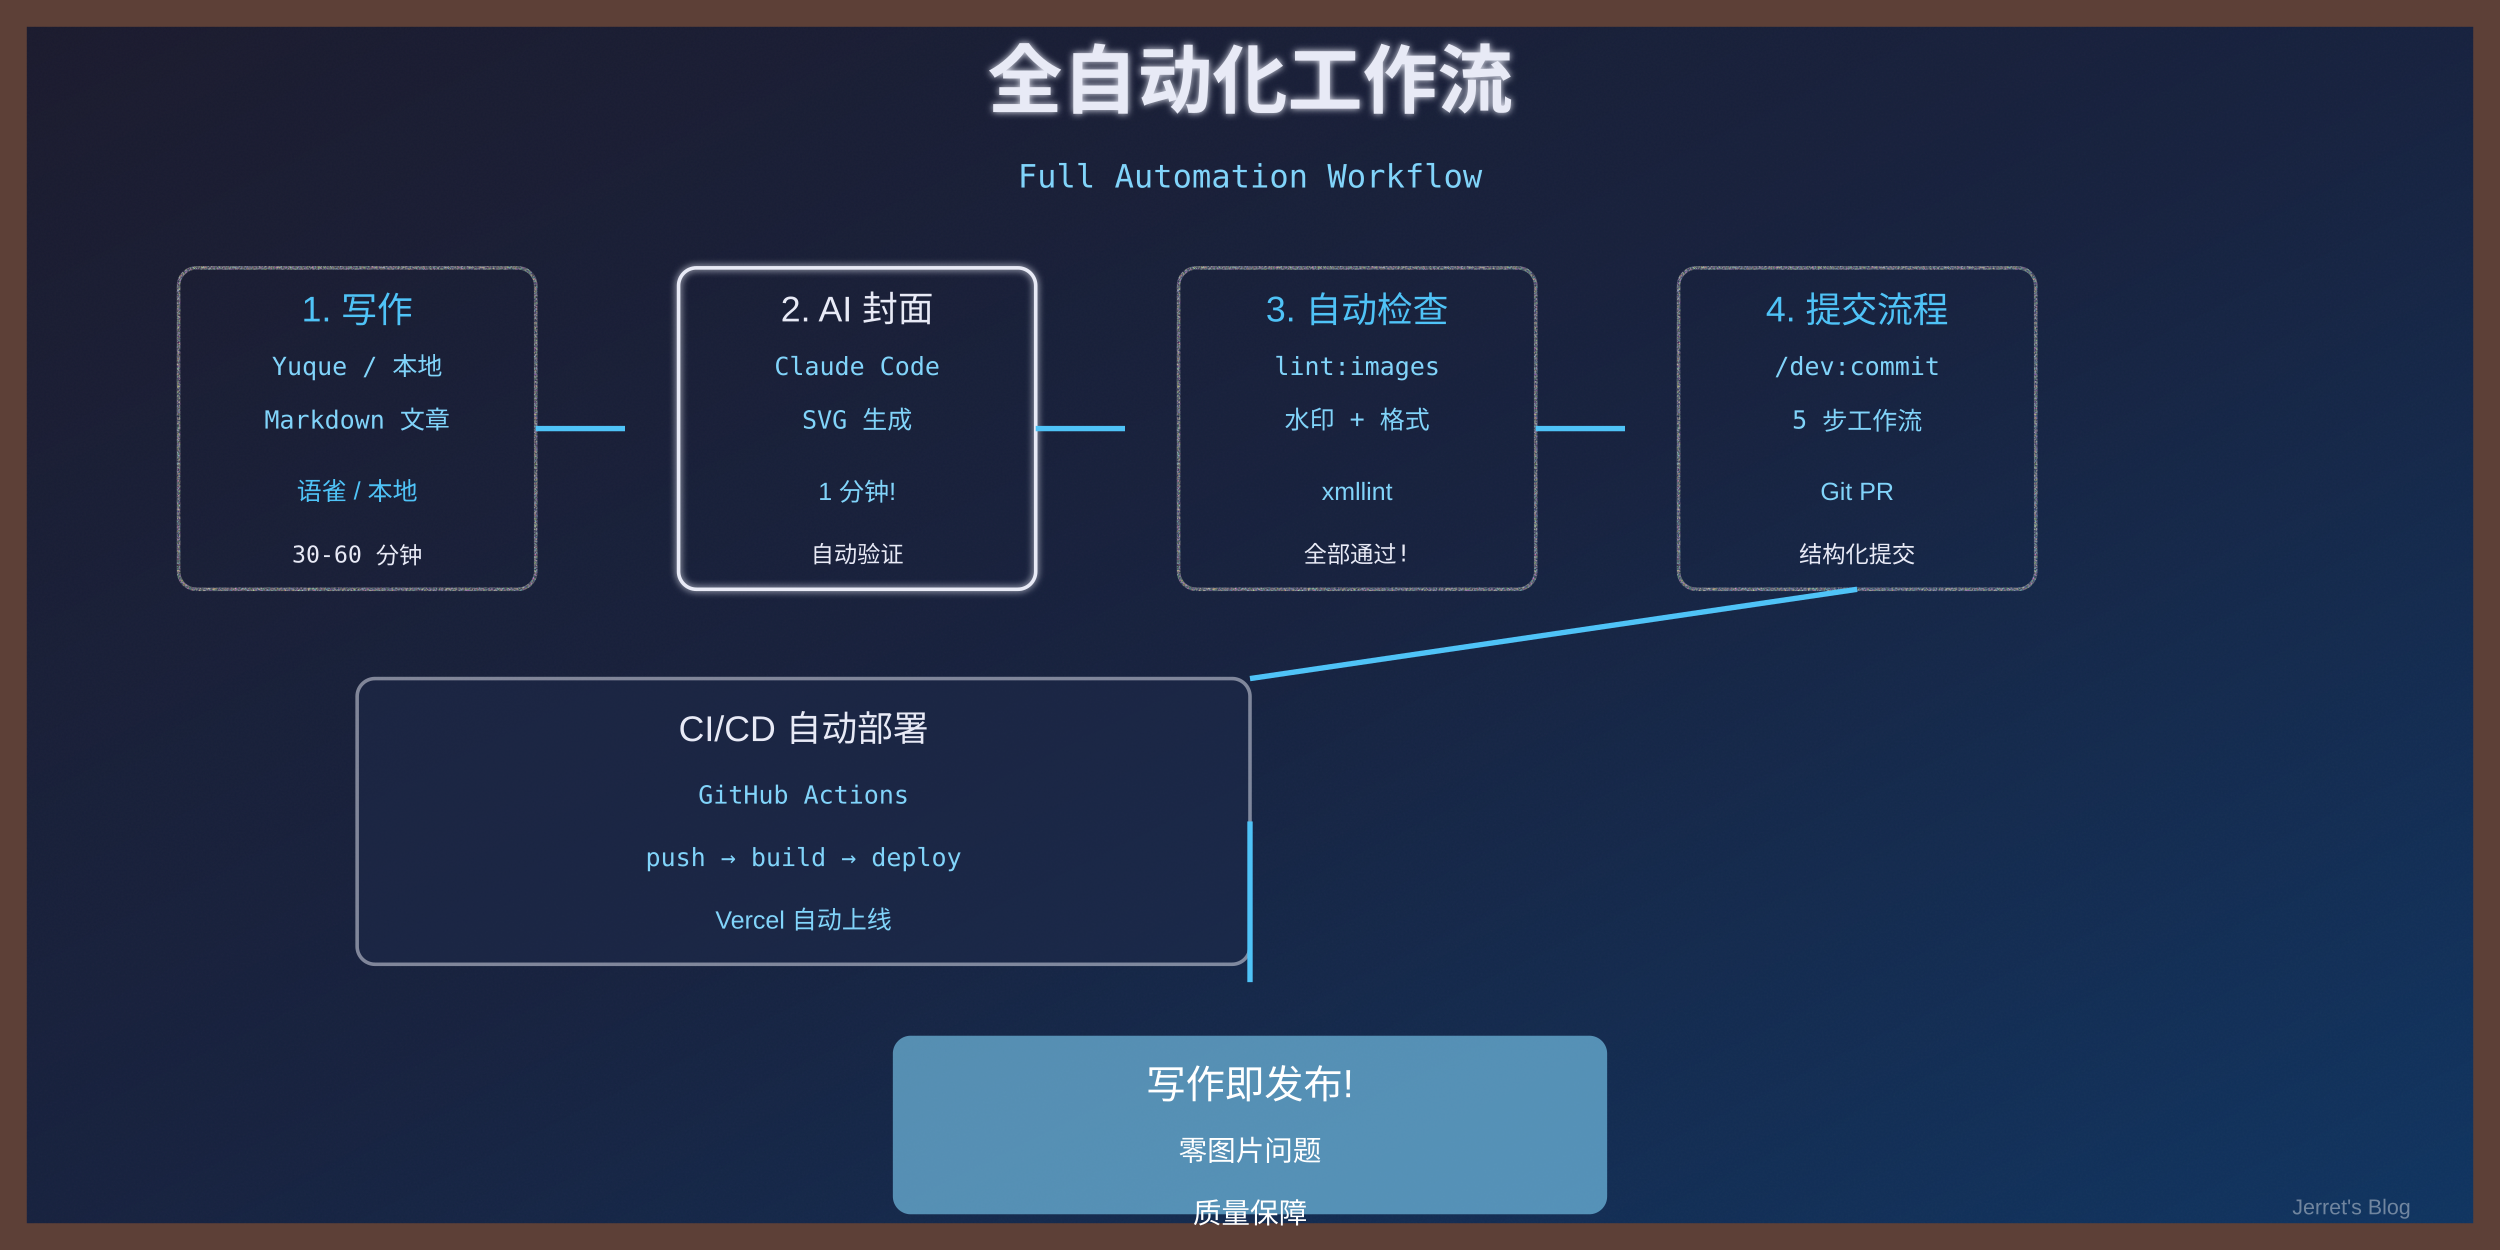
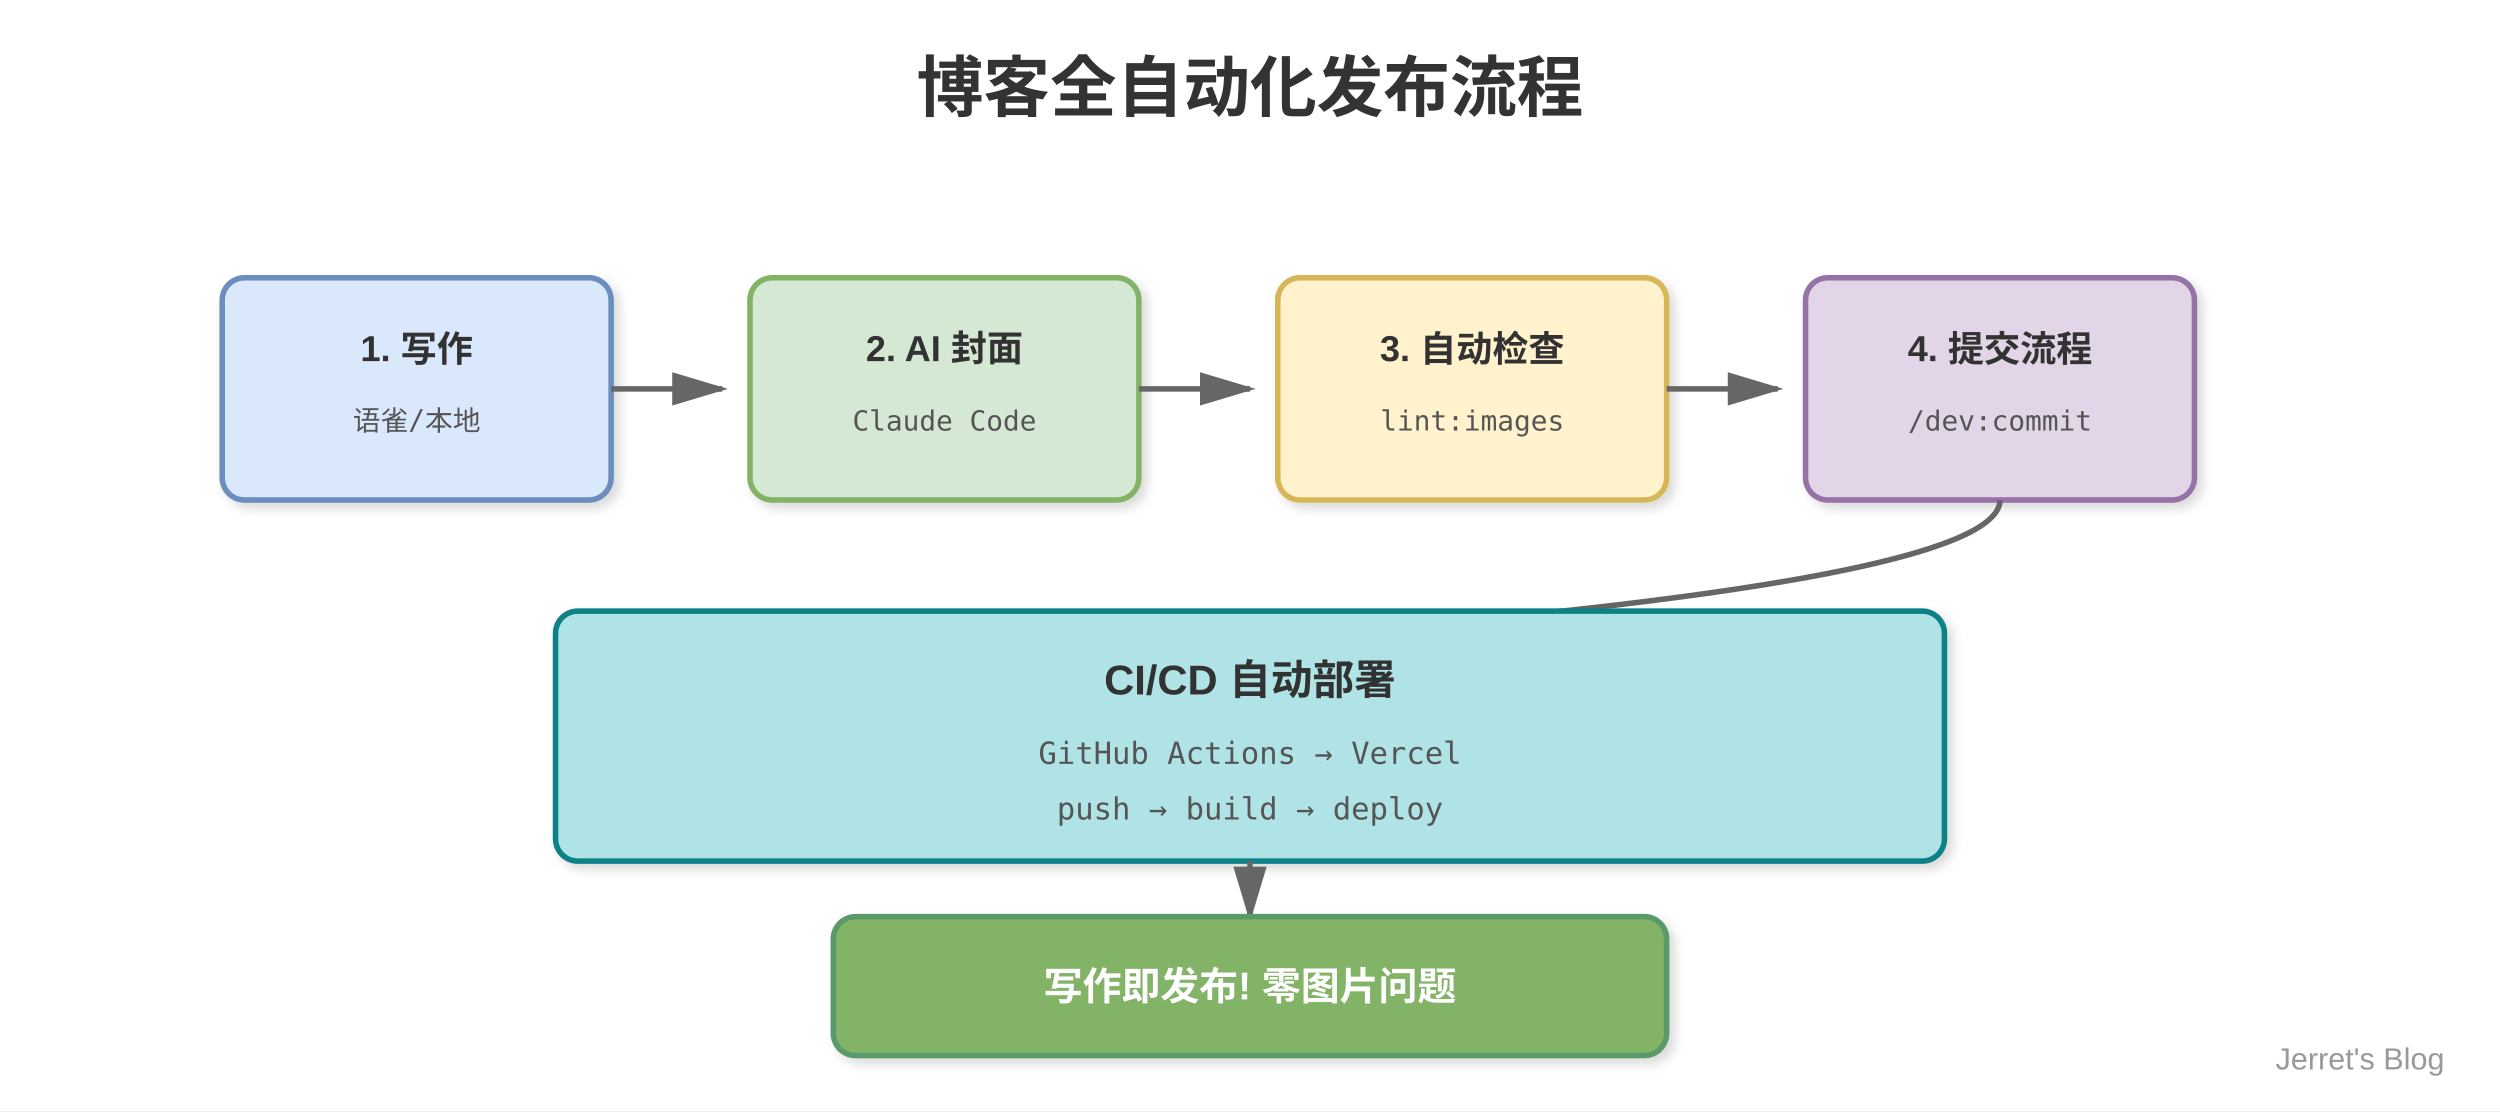
- <svg xmlns="http://www.w3.org/2000/svg" viewBox="0 0 1400 700">
+ <svg xmlns="http://www.w3.org/2000/svg" viewBox="0 0 900 400">
  <defs>
-     <linearGradient id="chalkboard-bg" x1="0%" y1="0%" x2="100%" y2="100%">
-       <stop offset="0%" style="stop-color:#1a1a2e" />
-       <stop offset="50%" style="stop-color:#16213e" />
-       <stop offset="100%" style="stop-color:#0f3460" />
-     </linearGradient>
-     <filter id="chalk-texture">
-       <feTurbulence type="fractalNoise" baseFrequency="0.9" numOctaves="4" result="noise" />
-       <feColorMatrix type="matrix" values="1 0 0 0 0 0 1 0 0 0 1 0 0.15 0" />
-       <feComposite operator="in" in2="SourceGraphic" />
-     </filter>
-     <filter id="chalk-glow">
-       <feGaussianBlur stdDeviation="2" result="coloredBlur" />
-       <feMerge>
-         <feMergeNode in="coloredBlur" />
-         <feMergeNode in="SourceGraphic" />
-       </feMerge>
-     </filter>
-     <filter id="chalk-glow-green">
-       <feGaussianBlur stdDeviation="2" result="coloredBlur" />
-       <feMerge>
-         <feMergeNode in="coloredBlur" />
-         <feMergeNode in="SourceGraphic" />
-       </feMerge>
+     <marker id="arrowhead" markerWidth="10" markerHeight="10" refX="9" refY="3" orient="auto">
+       <polygon points="0 0, 10 3, 0 6" fill="#666666" />
+     </marker>
+     <filter id="shadow" x="-20%" y="-20%" width="140%" height="140%">
+       <feDropShadow dx="2" dy="2" stdDeviation="2" flood-color="#000000" flood-opacity="0.15" />
    </filter>
  </defs>
-   <rect x="0" y="0" width="1400" height="700" fill="#5d4037" />
-   <rect x="15" y="15" width="1370" height="670" fill="url(#chalkboard-bg)" />
-   <rect x="15" y="15" width="1370" height="670" fill="#ffffff" opacity="0.03" filter="url(#chalk-texture)" />
-   <g transform="translate(700, 60)">
-     <text x="0" y="0" text-anchor="middle" font-family="Arial, sans-serif" font-size="42" font-weight="bold" fill="#e8eaf6" filter="url(#chalk-glow)">全自动化工作流</text>
-     <text x="0" y="45" text-anchor="middle" font-family="monospace" font-size="18" fill="#81d4fa">Full Automation Workflow</text>
+   <rect width="900" height="400" fill="#ffffff" />
+   <text x="450" y="40" text-anchor="middle" font-family="Arial, sans-serif" font-size="24" font-weight="bold" fill="#333333">博客全自动化发布流程</text>
+   <g transform="translate(80, 100)" filter="url(#shadow)">
+     <rect x="0" y="0" width="140" height="80" rx="8" fill="#dae8fc" stroke="#6c8ebf" stroke-width="2" />
+     <text x="70" y="30" text-anchor="middle" font-family="Arial" font-size="13" font-weight="bold" fill="#333333">1. 写作</text>
+     <text x="70" y="55" text-anchor="middle" font-family="monospace" font-size="10" fill="#555555">语雀/本地</text>
  </g>
-   <g transform="translate(100, 150)">
-     <rect x="0" y="0" width="200" height="180" rx="10" fill="none" stroke="#4fc3f7" stroke-width="2" filter="url(#chalk-texture)" />
-     <text x="100" y="30" text-anchor="middle" font-family="Arial" font-size="20" fill="#4fc3f7">1. 写作</text>
-     <text x="100" y="60" text-anchor="middle" font-family="monospace" font-size="14" fill="#81d4fa">Yuque / 本地</text>
-     <text x="100" y="90" text-anchor="middle" font-family="monospace" font-size="14" fill="#81d4fa">Markdown 文章</text>
-     <text x="100" y="130" text-anchor="middle" font-family="Arial" font-size="14" fill="#4fc3f7">语雀 / 本地</text>
-     <text x="100" y="165" text-anchor="middle" font-family="monospace" font-size="13" fill="#e8eaf6">30-60 分钟</text>
+   <g stroke="#666666" stroke-width="2" fill="none" marker-end="url(#arrowhead)">
+     <path d="M 220 140 Q 245 140 260 140" />
  </g>
-   <path d="M 300 240 L 350 240" stroke="#4fc3f7" stroke-width="3" marker-end="url(#arrowhead)" fill="none" />
-   <g transform="translate(380, 150)">
-     <rect x="0" y="0" width="200" height="180" rx="10" fill="none" stroke="#e8eaf6" stroke-width="2" filter="url(#chalk-glow-green)" />
-     <text x="100" y="30" text-anchor="middle" font-family="Arial" font-size="20" fill="#e8eaf6">2. AI 封面</text>
-     <text x="100" y="60" text-anchor="middle" font-family="monospace" font-size="14" fill="#81d4fa">Claude Code</text>
-     <text x="100" y="90" text-anchor="middle" font-family="monospace" font-size="14" fill="#81d4fa">SVG 生成</text>
-     <text x="100" y="130" text-anchor="middle" font-family="Arial" font-size="14" fill="#81d4fa">1 分钟!</text>
-     <text x="100" y="165" text-anchor="middle" font-family="monospace" font-size="13" fill="#e8eaf6">自动验证</text>
+   <g transform="translate(270, 100)" filter="url(#shadow)">
+     <rect x="0" y="0" width="140" height="80" rx="8" fill="#d5e8d4" stroke="#82b366" stroke-width="2" />
+     <text x="70" y="30" text-anchor="middle" font-family="Arial" font-size="13" font-weight="bold" fill="#333333">2. AI 封面</text>
+     <text x="70" y="55" text-anchor="middle" font-family="monospace" font-size="10" fill="#555555">Claude Code</text>
  </g>
-   <path d="M 580 240 L 630 240" stroke="#4fc3f7" stroke-width="3" marker-end="url(#arrowhead)" fill="none" />
-   <g transform="translate(660, 150)">
-     <rect x="0" y="0" width="200" height="180" rx="10" fill="none" stroke="#4fc3f7" stroke-width="2" filter="url(#chalk-texture)" />
-     <text x="100" y="30" text-anchor="middle" font-family="Arial" font-size="20" fill="#4fc3f7">3. 自动检查</text>
-     <text x="100" y="60" text-anchor="middle" font-family="monospace" font-size="14" fill="#81d4fa">lint:images</text>
-     <text x="100" y="90" text-anchor="middle" font-family="monospace" font-size="14" fill="#81d4fa">水印 + 格式</text>
-     <text x="100" y="130" text-anchor="middle" font-family="Arial" font-size="14" fill="#81d4fa">xmllint</text>
-     <text x="100" y="165" text-anchor="middle" font-family="monospace" font-size="13" fill="#e8eaf6">全部通过!</text>
+   <g stroke="#666666" stroke-width="2" fill="none" marker-end="url(#arrowhead)">
+     <path d="M 410 140 Q 435 140 450 140" />
  </g>
-   <path d="M 860 240 L 910 240" stroke="#4fc3f7" stroke-width="3" marker-end="url(#arrowhead)" fill="none" />
-   <g transform="translate(940, 150)">
-     <rect x="0" y="0" width="200" height="180" rx="10" fill="none" stroke="#4fc3f7" stroke-width="2" filter="url(#chalk-texture)" />
-     <text x="100" y="30" text-anchor="middle" font-family="Arial" font-size="20" fill="#4fc3f7">4. 提交流程</text>
-     <text x="100" y="60" text-anchor="middle" font-family="monospace" font-size="14" fill="#81d4fa">/dev:commit</text>
-     <text x="100" y="90" text-anchor="middle" font-family="monospace" font-size="14" fill="#81d4fa">5 步工作流</text>
-     <text x="100" y="130" text-anchor="middle" font-family="Arial" font-size="14" fill="#81d4fa">Git PR</text>
-     <text x="100" y="165" text-anchor="middle" font-family="monospace" font-size="13" fill="#e8eaf6">结构化提交</text>
+   <g transform="translate(460, 100)" filter="url(#shadow)">
+     <rect x="0" y="0" width="140" height="80" rx="8" fill="#fff2cc" stroke="#d6b656" stroke-width="2" />
+     <text x="70" y="30" text-anchor="middle" font-family="Arial" font-size="13" font-weight="bold" fill="#333333">3. 自动检查</text>
+     <text x="70" y="55" text-anchor="middle" font-family="monospace" font-size="10" fill="#555555">lint:images</text>
  </g>
-   <path d="M 1040 330 L 700 380" stroke="#4fc3f7" stroke-width="3" marker-end="url(#arrowhead)" fill="none" />
-   <g transform="translate(200, 380)">
-     <rect x="0" y="0" width="500" height="160" rx="10" fill="#1e2a4a" opacity="0.5" stroke="#e8eaf6" stroke-width="2" />
-     <text x="250" y="35" text-anchor="middle" font-family="Arial" font-size="20" fill="#e8eaf6">CI/CD 自动部署</text>
-     <text x="250" y="70" text-anchor="middle" font-family="monospace" font-size="14" fill="#81d4fa">GitHub Actions</text>
-     <text x="250" y="105" text-anchor="middle" font-family="monospace" font-size="14" fill="#81d4fa">push → build → deploy</text>
-     <text x="250" y="140" text-anchor="middle" font-family="Arial" font-size="14" fill="#81d4fa">Vercel 自动上线</text>
+   <g stroke="#666666" stroke-width="2" fill="none" marker-end="url(#arrowhead)">
+     <path d="M 600 140 Q 625 140 640 140" />
  </g>
-   <path d="M 700 460 L 700 550" stroke="#4fc3f7" stroke-width="3" marker-end="url(#arrowhead)" fill="none" />
-   <g transform="translate(500, 580)">
-     <rect x="0" y="0" width="400" height="100" rx="10" fill="#81d4fa" opacity="0.6" />
-     <text x="200" y="35" text-anchor="middle" font-family="Arial" font-size="22" fill="#ffffff">写作即发布!</text>
-     <text x="200" y="70" text-anchor="middle" font-family="monospace" font-size="16" fill="#ffffff">零图片问题</text>
-     <text x="200" y="105" text-anchor="middle" font-family="monospace" font-size="16" fill="#ffffff">质量保障</text>
+   <g transform="translate(650, 100)" filter="url(#shadow)">
+     <rect x="0" y="0" width="140" height="80" rx="8" fill="#e1d5e7" stroke="#9673a6" stroke-width="2" />
+     <text x="70" y="30" text-anchor="middle" font-family="Arial" font-size="13" font-weight="bold" fill="#333333">4. 提交流程</text>
+     <text x="70" y="55" text-anchor="middle" font-family="monospace" font-size="10" fill="#555555">/dev:commit</text>
  </g>
-   <text x="1350" y="680" font-family="Arial, sans-serif" font-size="12" fill="#ffffff" opacity="0.4" text-anchor="end">Jerret's Blog</text>
+   <g stroke="#666666" stroke-width="2" fill="none" marker-end="url(#arrowhead)">
+     <path d="M 720 180 Q 720 210 450 230" />
+   </g>
+   <g transform="translate(200, 220)" filter="url(#shadow)">
+     <rect x="0" y="0" width="500" height="90" rx="8" fill="#b0e3e6" stroke="#0e8088" stroke-width="2" />
+     <text x="250" y="30" text-anchor="middle" font-family="Arial" font-size="15" font-weight="bold" fill="#333333">CI/CD 自动部署</text>
+     <text x="250" y="55" text-anchor="middle" font-family="monospace" font-size="11" fill="#555555">GitHub Actions → Vercel</text>
+     <text x="250" y="75" text-anchor="middle" font-family="monospace" font-size="11" fill="#555555">push → build → deploy</text>
+   </g>
+   <g stroke="#666666" stroke-width="2" fill="none" marker-end="url(#arrowhead)">
+     <path d="M 450 310 L 450 330" />
+   </g>
+   <g transform="translate(300, 330)" filter="url(#shadow)">
+     <rect x="0" y="0" width="300" height="50" rx="8" fill="#82b366" stroke="#5a9a6a" stroke-width="2" />
+     <text x="150" y="30" text-anchor="middle" font-family="Arial" font-size="14" font-weight="bold" fill="#ffffff">写作即发布! 零图片问题</text>
+   </g>
+   <text x="880" y="385" font-family="Arial, sans-serif" font-size="11" fill="#999999" text-anchor="end">Jerret's Blog</text>
</svg>
